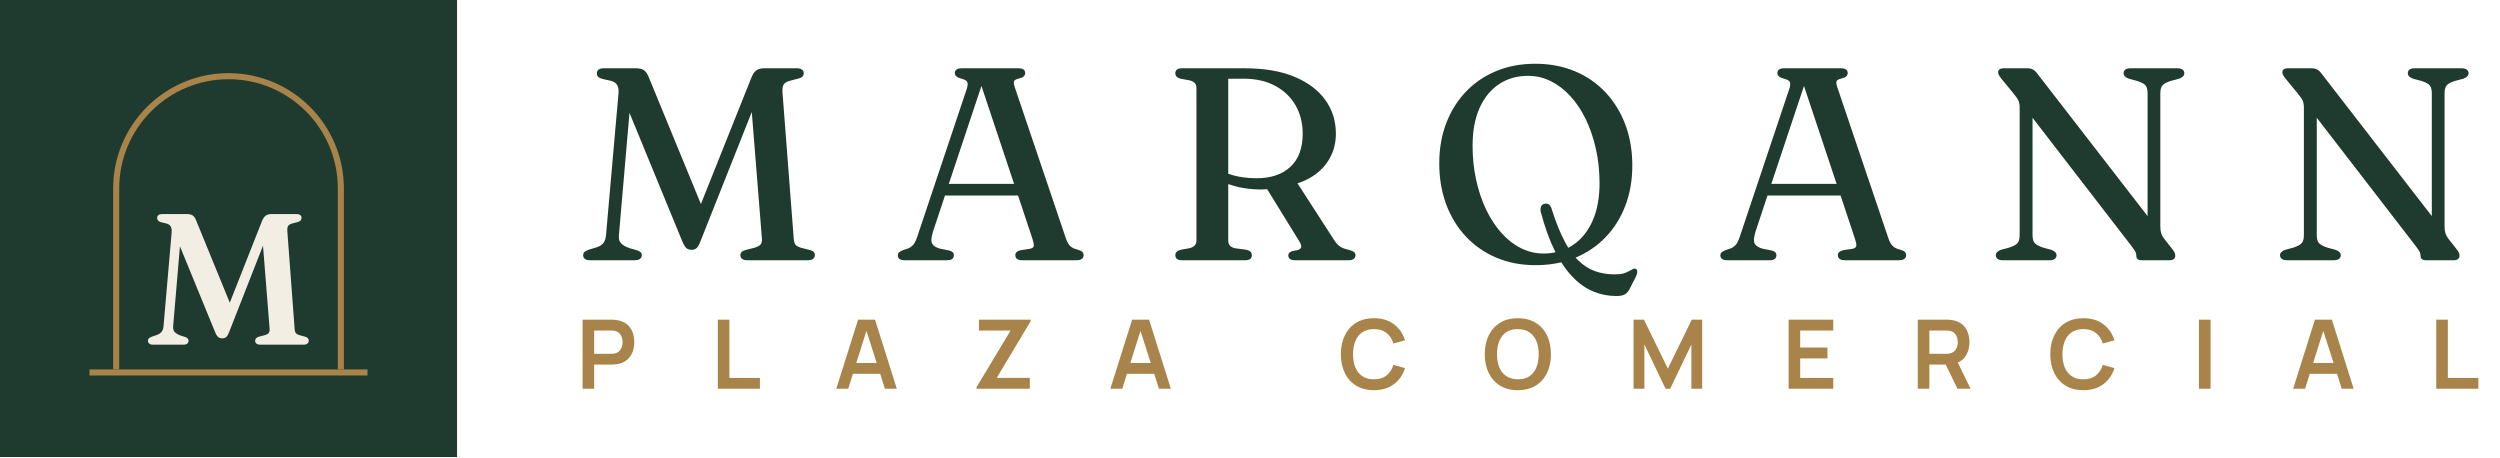
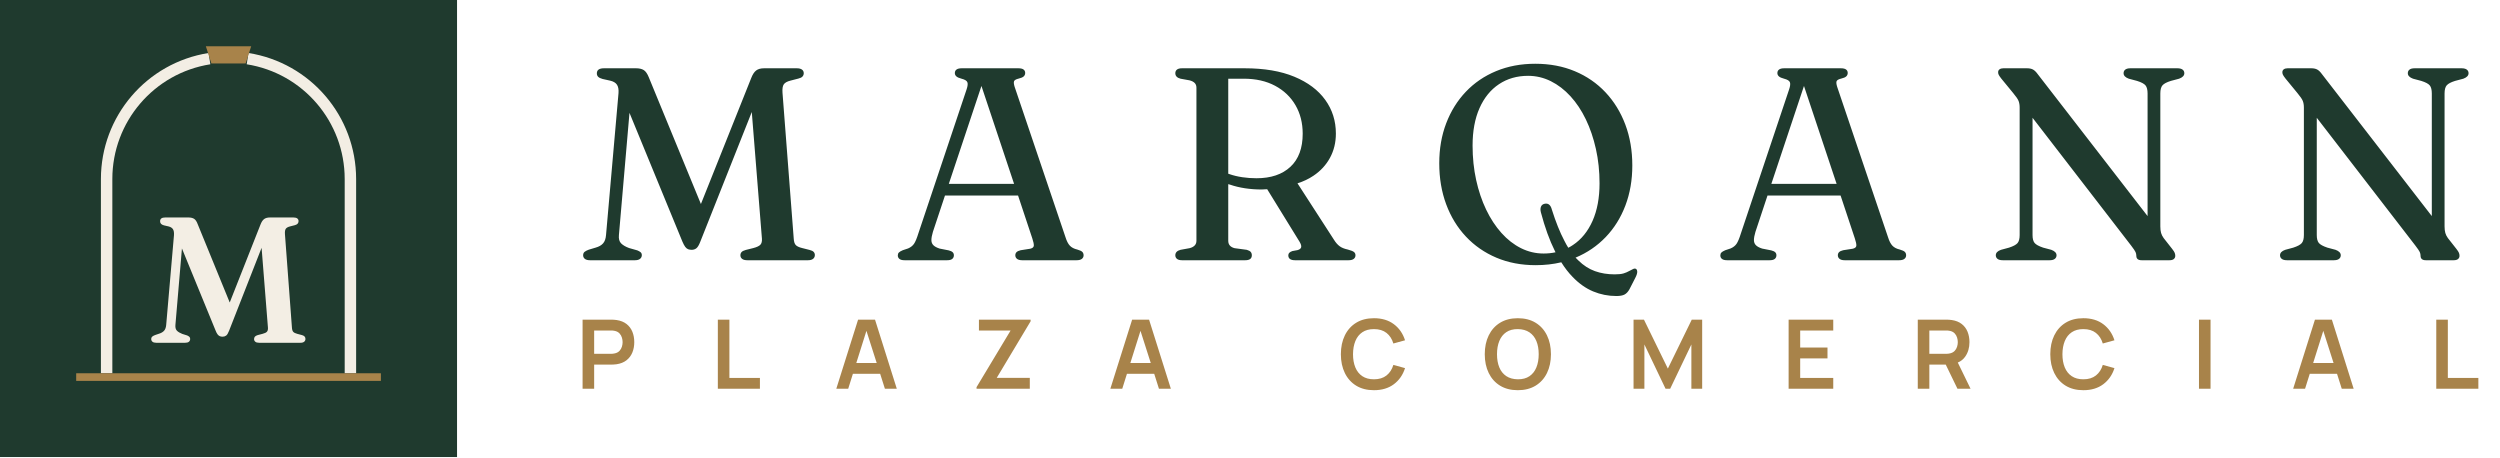
<svg xmlns="http://www.w3.org/2000/svg" viewBox="0 0 547 100" width="547" height="100">
  <g>
    <rect width="100" height="100" rx="0" fill="#1F3A2E" />
-     <path d="M25.42,80.83 V41.25 A24.58,24.58 0 0 1 74.58,41.25 V80.83" fill="none" stroke="#A8834A" stroke-width="1.33" />
-     <rect x="19.58" y="80.83" width="60.83" height="1.33" fill="#A8834A" />
-     <path fill="#F3EEE4" d="M50.276 66.229 57.279 48.487Q57.626 47.568 58.116 47.201Q58.606 46.833 59.443 46.833H64.812Q65.404 46.833 65.69 47.058Q65.976 47.282 65.976 47.67Q65.976 47.997 65.782 48.232Q65.588 48.467 65.139 48.589L64.016 48.875Q63.301 49.059 63.056 49.426Q62.811 49.794 62.873 50.651L64.465 71.966Q64.506 72.64 64.771 72.926Q65.037 73.212 65.67 73.375L66.752 73.661Q67.181 73.783 67.364 73.998Q67.548 74.212 67.548 74.539Q67.548 74.927 67.262 75.172Q66.976 75.417 66.405 75.417H56.972Q56.401 75.417 56.115 75.182Q55.829 74.947 55.829 74.58Q55.829 74.253 56.013 74.028Q56.196 73.804 56.666 73.661L57.769 73.375Q58.504 73.191 58.769 72.885Q59.034 72.579 58.994 71.966L57.544 53.755L50.133 72.66Q49.806 73.518 49.459 73.773Q49.112 74.028 48.663 74.028Q48.316 74.028 48.04 73.926Q47.764 73.824 47.519 73.518Q47.274 73.212 47.029 72.579L39.373 53.897L37.883 71.395Q37.821 72.252 38.24 72.671Q38.659 73.089 39.455 73.395L40.557 73.742Q40.884 73.885 41.068 74.059Q41.251 74.232 41.251 74.539Q41.251 74.947 40.966 75.182Q40.68 75.417 40.108 75.417H33.514Q32.942 75.417 32.656 75.182Q32.37 74.947 32.37 74.58Q32.37 74.192 32.625 73.987Q32.881 73.783 33.289 73.64L34.187 73.334Q34.902 73.11 35.3 72.671Q35.698 72.232 35.78 71.374L37.556 50.876Q37.617 49.977 37.331 49.518Q37.046 49.059 36.331 48.875L35.269 48.63Q34.82 48.507 34.606 48.283Q34.391 48.058 34.391 47.691Q34.391 46.833 35.555 46.833H40.864Q41.66 46.833 42.15 47.14Q42.64 47.446 42.987 48.405Z" />
+     <path d="M23.33,81.67 V39.17 A26.67,26.67 0 0 1 45.83,12.83" fill="none" stroke="#F3EEE4" stroke-width="2.5" />
+     <path d="M54.17,12.83 A26.67,26.67 0 0 1 76.67,39.17 V81.67" fill="none" stroke="#F3EEE4" stroke-width="2.5" />
+     <path d="M45.04,10.13 h9.92 L53.75,13.88 h-7.50 z" fill="#A8834A" />
+     <rect x="16.67" y="81.67" width="66.67" height="1.67" fill="#A8834A" />
+     <path fill="#F3EEE4" d="M50.264 66.187 56.981 49.17Q57.314 48.288 57.784 47.936Q58.254 47.583 59.057 47.583H64.208Q64.776 47.583 65.05 47.799Q65.324 48.014 65.324 48.386Q65.324 48.7 65.138 48.925Q64.952 49.15 64.521 49.267L63.444 49.542Q62.759 49.718 62.524 50.07Q62.289 50.423 62.347 51.245L63.875 71.69Q63.914 72.337 64.169 72.611Q64.423 72.885 65.03 73.042L66.068 73.316Q66.479 73.433 66.656 73.639Q66.832 73.845 66.832 74.158Q66.832 74.53 66.558 74.765Q66.284 75 65.735 75H56.688Q56.139 75 55.865 74.775Q55.591 74.55 55.591 74.197Q55.591 73.884 55.767 73.668Q55.944 73.453 56.394 73.316L57.451 73.042Q58.156 72.865 58.411 72.572Q58.666 72.278 58.626 71.69L57.236 54.222L50.127 72.356Q49.814 73.179 49.481 73.424Q49.148 73.668 48.717 73.668Q48.384 73.668 48.12 73.57Q47.856 73.472 47.621 73.179Q47.386 72.885 47.151 72.278L39.807 54.359L38.377 71.142Q38.319 71.965 38.72 72.366Q39.121 72.767 39.885 73.061L40.943 73.394Q41.256 73.531 41.432 73.698Q41.609 73.864 41.609 74.158Q41.609 74.55 41.334 74.775Q41.06 75 40.512 75H34.186Q33.638 75 33.364 74.775Q33.09 74.55 33.09 74.197Q33.09 73.825 33.335 73.629Q33.579 73.433 33.971 73.296L34.833 73.002Q35.518 72.787 35.9 72.366Q36.282 71.945 36.36 71.122L38.064 51.461Q38.123 50.599 37.849 50.159Q37.574 49.718 36.889 49.542L35.871 49.307Q35.44 49.189 35.234 48.974Q35.029 48.758 35.029 48.406Q35.029 47.583 36.145 47.583H41.236Q42 47.583 42.47 47.877Q42.94 48.171 43.273 49.091Z" />
  </g>
  <path transform="translate(126,56.94)" fill="#1F3A2E" d="M27.36 -12.3 38.37 -39.87Q38.82 -41.04 39.45 -41.52Q40.08 -42.0 41.19 -42.0H48.33Q49.08 -42.0 49.47 -41.715Q49.86 -41.43 49.86 -40.92Q49.86 -40.5 49.59 -40.2Q49.32 -39.9 48.69 -39.75L46.95 -39.3Q45.87 -39.03 45.495 -38.49Q45.12 -37.95 45.21 -36.66L47.67 -4.71Q47.73 -3.72 48.12 -3.315Q48.51 -2.91 49.5 -2.67L51.15 -2.25Q51.78 -2.1 52.035 -1.815Q52.29 -1.53 52.29 -1.14Q52.29 -0.63 51.915 -0.315Q51.54 0.0 50.79 0.0H37.53Q36.75 0.0 36.375 -0.3Q36.0 -0.6 36.0 -1.08Q36.0 -1.5 36.255 -1.785Q36.51 -2.07 37.17 -2.25L38.85 -2.67Q39.99 -2.97 40.38 -3.405Q40.77 -3.84 40.71 -4.71L38.49 -32.43L27.21 -4.02Q26.79 -2.94 26.355 -2.61Q25.92 -2.28 25.35 -2.28Q24.93 -2.28 24.585 -2.4Q24.24 -2.52 23.94 -2.91Q23.64 -3.3 23.31 -4.08L11.73 -32.25L9.42 -5.52Q9.3 -4.29 9.9 -3.69Q10.5 -3.09 11.64 -2.67L13.44 -2.16Q13.89 -1.98 14.16 -1.755Q14.43 -1.53 14.43 -1.11Q14.43 -0.63 14.055 -0.315Q13.68 0.0 12.93 0.0H3.09Q2.34 0.0 1.965 -0.3Q1.59 -0.6 1.59 -1.08Q1.59 -1.59 1.92 -1.845Q2.25 -2.1 2.82 -2.31L4.32 -2.76Q5.4 -3.06 5.955 -3.69Q6.51 -4.32 6.6 -5.52L9.33 -36.57Q9.42 -37.77 8.985 -38.415Q8.55 -39.06 7.47 -39.3L5.85 -39.66Q5.19 -39.84 4.89 -40.125Q4.59 -40.41 4.59 -40.89Q4.59 -42.0 6.15 -42.0H13.17Q14.22 -42.0 14.85 -41.61Q15.48 -41.22 15.96 -40.02Z M82.71 -1.08Q82.71 -0.6 82.365 -0.3Q82.02 0.0 81.24 0.0H71.94Q71.16 0.0 70.8 -0.285Q70.44 -0.57 70.44 -1.05Q70.44 -1.44 70.665 -1.68Q70.89 -1.92 71.52 -2.19L72.69 -2.58Q73.53 -2.94 73.98 -3.585Q74.43 -4.23 74.94 -5.88L85.5 -37.41Q85.86 -38.49 85.65 -38.97Q85.44 -39.45 84.39 -39.72Q83.58 -39.93 83.25 -40.23Q82.92 -40.53 82.92 -40.95Q82.92 -41.46 83.295 -41.73Q83.67 -42.0 84.42 -42.0H96.81Q97.59 -42.0 97.95 -41.73Q98.31 -41.46 98.31 -40.98Q98.31 -40.53 97.995 -40.23Q97.68 -39.93 96.9 -39.75Q96.03 -39.54 95.88 -39.18Q95.73 -38.82 96 -37.95L107.13 -5.04Q107.52 -3.78 108.09 -3.18Q108.66 -2.58 109.71 -2.34Q110.55 -2.1 110.82 -1.815Q111.09 -1.53 111.09 -1.08Q111.09 -0.6 110.715 -0.3Q110.34 0.0 109.56 0.0H97.65Q96.9 0.0 96.525 -0.3Q96.15 -0.6 96.15 -1.08Q96.15 -1.5 96.42 -1.77Q96.69 -2.04 97.32 -2.19L99.42 -2.52Q100.17 -2.7 100.2 -3.195Q100.23 -3.69 99.87 -4.77L96.75 -14.16H80.76L78.12 -6.21Q77.79 -5.1 77.79 -4.41Q77.79 -3.72 78.225 -3.285Q78.66 -2.85 79.59 -2.55L81.57 -2.16Q82.17 -2.01 82.44 -1.755Q82.71 -1.5 82.71 -1.08ZM95.88 -16.71 88.74 -38.13 81.6 -16.71Z M166.29 -27.72Q166.29 -24.78 165.0 -22.41Q163.71 -20.04 161.37 -18.48Q159.81 -17.43 157.89 -16.83L165.9 -4.44Q166.44 -3.57 167.1 -3.075Q167.76 -2.58 168.9 -2.34Q169.92 -2.07 170.25 -1.8Q170.58 -1.53 170.58 -1.08Q170.58 -0.6 170.205 -0.3Q169.83 0.0 169.08 0.0H157.35Q155.88 0.0 155.88 -1.08Q155.88 -1.41 156.105 -1.635Q156.33 -1.86 156.78 -2.01L157.92 -2.22Q158.61 -2.43 158.7 -2.865Q158.79 -3.3 158.34 -4.05L151.26 -15.54Q150.66 -15.48 150.03 -15.48Q148.14 -15.48 146.385 -15.75Q144.63 -16.02 143.16 -16.53Q142.95 -16.59 142.74 -16.65V-4.26Q142.74 -3.63 143.085 -3.225Q143.43 -2.82 144.12 -2.64L146.79 -2.28Q147.42 -2.1 147.66 -1.815Q147.9 -1.53 147.9 -1.08Q147.9 0.0 146.46 0.0H132.63Q131.88 0.0 131.52 -0.3Q131.16 -0.6 131.16 -1.08Q131.16 -1.98 132.3 -2.28L134.28 -2.64Q135 -2.82 135.39 -3.225Q135.78 -3.63 135.78 -4.26V-37.74Q135.78 -38.4 135.39 -38.79Q135 -39.18 134.28 -39.36L132.3 -39.72Q131.16 -40.02 131.16 -40.92Q131.16 -41.43 131.52 -41.715Q131.88 -42.0 132.63 -42.0H146.34Q152.76 -42.0 157.2 -40.155Q161.64 -38.31 163.965 -35.085Q166.29 -31.86 166.29 -27.72ZM142.74 -18.93Q142.86 -18.9 143.01 -18.84Q144.3 -18.39 145.815 -18.165Q147.33 -17.94 148.92 -17.94Q153.66 -17.94 156.345 -20.445Q159.03 -22.95 159.03 -27.69Q159.03 -31.2 157.455 -33.915Q155.88 -36.63 152.985 -38.175Q150.09 -39.72 146.13 -39.72H142.74Z M209.91 -42.99Q214.68 -42.99 218.58 -41.355Q222.48 -39.72 225.285 -36.735Q228.09 -33.75 229.62 -29.685Q231.15 -25.62 231.15 -20.73Q231.15 -15.96 229.635 -11.97Q228.12 -7.98 225.33 -5.07Q222.54 -2.16 218.73 -0.57Q219.03 -0.24 219.36 0.06Q221.01 1.68 222.975 2.385Q224.94 3.09 227.28 3.09Q228.57 3.09 229.245 2.88Q229.92 2.67 230.385 2.4Q230.85 2.13 231.39 1.89Q231.78 1.74 232.005 1.935Q232.23 2.13 232.23 2.52Q232.23 2.76 232.125 3.105Q232.02 3.45 231.78 3.9L230.52 6.36Q230.07 7.17 229.455 7.5Q228.84 7.83 227.67 7.83Q225 7.83 222.585 6.825Q220.17 5.82 218.07 3.63Q216.75 2.28 215.61 0.45Q212.97 1.08 210 1.08Q205.29 1.08 201.42 -0.555Q197.55 -2.19 194.745 -5.175Q191.94 -8.16 190.425 -12.24Q188.91 -16.32 188.91 -21.21Q188.91 -25.98 190.425 -29.955Q191.94 -33.93 194.715 -36.855Q197.49 -39.78 201.36 -41.385Q205.23 -42.99 209.91 -42.99ZM223.98 -16.83Q223.98 -20.79 223.185 -24.345Q222.39 -27.9 220.98 -30.825Q219.57 -33.75 217.62 -35.88Q215.67 -38.01 213.315 -39.18Q210.96 -40.35 208.35 -40.35Q204.72 -40.35 201.975 -38.52Q199.23 -36.69 197.715 -33.27Q196.2 -29.85 196.2 -25.08Q196.2 -21.12 196.98 -17.565Q197.76 -14.01 199.17 -11.07Q200.58 -8.13 202.515 -5.97Q204.45 -3.81 206.79 -2.64Q209.13 -1.47 211.74 -1.47Q213.12 -1.47 214.35 -1.74Q214.29 -1.89 214.2 -2.04Q212.46 -5.52 211.14 -10.5Q210.96 -11.22 211.17 -11.73Q211.38 -12.24 211.98 -12.36Q212.58 -12.48 212.97 -12.15Q213.36 -11.82 213.54 -11.1Q214.83 -7.02 216.27 -4.29Q216.69 -3.45 217.14 -2.73Q217.68 -3.0 218.16 -3.33Q220.92 -5.16 222.45 -8.61Q223.98 -12.06 223.98 -16.83Z M262.68 -1.08Q262.68 -0.6 262.335 -0.3Q261.99 0.0 261.21 0.0H251.91Q251.13 0.0 250.77 -0.285Q250.41 -0.57 250.41 -1.05Q250.41 -1.44 250.635 -1.68Q250.86 -1.92 251.49 -2.19L252.66 -2.58Q253.5 -2.94 253.95 -3.585Q254.4 -4.23 254.91 -5.88L265.47 -37.41Q265.83 -38.49 265.62 -38.97Q265.41 -39.45 264.36 -39.72Q263.55 -39.93 263.22 -40.23Q262.89 -40.53 262.89 -40.95Q262.89 -41.46 263.265 -41.73Q263.64 -42.0 264.39 -42.0H276.78Q277.56 -42.0 277.92 -41.73Q278.28 -41.46 278.28 -40.98Q278.28 -40.53 277.965 -40.23Q277.65 -39.93 276.87 -39.75Q276.0 -39.54 275.85 -39.18Q275.7 -38.82 275.97 -37.95L287.1 -5.04Q287.49 -3.78 288.06 -3.18Q288.63 -2.58 289.68 -2.34Q290.52 -2.1 290.79 -1.815Q291.06 -1.53 291.06 -1.08Q291.06 -0.6 290.685 -0.3Q290.31 0.0 289.53 0.0H277.62Q276.87 0.0 276.495 -0.3Q276.12 -0.6 276.12 -1.08Q276.12 -1.5 276.39 -1.77Q276.66 -2.04 277.29 -2.19L279.39 -2.52Q280.14 -2.7 280.17 -3.195Q280.2 -3.69 279.84 -4.77L276.72 -14.16H260.73L258.09 -6.21Q257.76 -5.1 257.76 -4.41Q257.76 -3.72 258.195 -3.285Q258.63 -2.85 259.56 -2.55L261.54 -2.16Q262.14 -2.01 262.41 -1.755Q262.68 -1.5 262.68 -1.08ZM275.85 -16.71 268.71 -38.13 261.57 -16.71Z M323.97 -1.08Q323.97 -0.6 323.595 -0.3Q323.22 0.0 322.47 0.0H312.21Q311.43 0.0 311.055 -0.3Q310.68 -0.6 310.68 -1.08Q310.68 -1.89 311.82 -2.28L313.59 -2.76Q314.97 -3.21 315.435 -3.75Q315.9 -4.29 315.9 -5.52V-33.39Q315.9 -34.26 315.66 -34.86Q315.42 -35.46 314.49 -36.57L311.88 -39.75Q311.46 -40.29 311.325 -40.56Q311.19 -40.83 311.19 -41.13Q311.19 -41.55 311.505 -41.775Q311.82 -42.0 312.33 -42.0H317.52Q318.3 -42.0 318.81 -41.73Q319.32 -41.46 319.86 -40.71L343.89 -9.66V-36.48Q343.89 -37.68 343.455 -38.235Q343.02 -38.79 341.58 -39.24L339.78 -39.72Q338.64 -40.14 338.64 -40.92Q338.64 -41.43 339.015 -41.715Q339.39 -42.0 340.14 -42.0H350.4Q351.15 -42.0 351.54 -41.715Q351.93 -41.43 351.93 -40.92Q351.93 -40.14 350.79 -39.72L348.99 -39.24Q347.64 -38.82 347.16 -38.28Q346.68 -37.74 346.68 -36.48V-7.41Q346.68 -6.54 346.845 -5.97Q347.01 -5.4 347.4 -4.86L349.26 -2.49Q349.71 -1.92 349.83 -1.605Q349.95 -1.29 349.95 -0.96Q349.95 -0.54 349.635 -0.27Q349.32 0.0 348.69 0.0H342.6Q341.43 0.0 341.43 -0.96Q341.43 -1.41 341.25 -1.8Q341.07 -2.19 340.29 -3.21L318.72 -31.17V-5.52Q318.72 -4.32 319.17 -3.78Q319.62 -3.24 321.03 -2.76L322.83 -2.28Q323.97 -1.86 323.97 -1.08Z M386.16 -1.08Q386.16 -0.6 385.785 -0.3Q385.41 0.0 384.66 0.0H374.4Q373.62 0.0 373.245 -0.3Q372.87 -0.6 372.87 -1.08Q372.87 -1.89 374.01 -2.28L375.78 -2.76Q377.16 -3.21 377.625 -3.75Q378.09 -4.29 378.09 -5.52V-33.39Q378.09 -34.26 377.85 -34.86Q377.61 -35.46 376.68 -36.57L374.07 -39.75Q373.65 -40.29 373.515 -40.56Q373.38 -40.83 373.38 -41.13Q373.38 -41.55 373.695 -41.775Q374.01 -42.0 374.52 -42.0H379.71Q380.49 -42.0 381.0 -41.73Q381.51 -41.46 382.05 -40.71L406.08 -9.66V-36.48Q406.08 -37.68 405.645 -38.235Q405.21 -38.79 403.77 -39.24L401.97 -39.72Q400.83 -40.14 400.83 -40.92Q400.83 -41.43 401.205 -41.715Q401.58 -42.0 402.33 -42.0H412.59Q413.34 -42.0 413.73 -41.715Q414.12 -41.43 414.12 -40.92Q414.12 -40.14 412.98 -39.72L411.18 -39.24Q409.83 -38.82 409.35 -38.28Q408.87 -37.74 408.87 -36.48V-7.41Q408.87 -6.54 409.035 -5.97Q409.2 -5.4 409.59 -4.86L411.45 -2.49Q411.9 -1.92 412.02 -1.605Q412.14 -1.29 412.14 -0.96Q412.14 -0.54 411.825 -0.27Q411.51 0.0 410.88 0.0H404.79Q403.62 0.0 403.62 -0.96Q403.62 -1.41 403.44 -1.8Q403.26 -2.19 402.48 -3.21L380.91 -31.17V-5.52Q380.91 -4.32 381.36 -3.78Q381.81 -3.24 383.22 -2.76L385.02 -2.28Q386.16 -1.86 386.16 -1.08Z" />
  <path transform="translate(126,85.06)" fill="#A8834A" d="M1.47 0.0V-15.12H7.718Q7.938 -15.12 8.285 -15.104Q8.631 -15.089 8.925 -15.036Q10.238 -14.837 11.093 -14.165Q11.949 -13.493 12.364 -12.469Q12.779 -11.445 12.779 -10.196Q12.779 -8.957 12.359 -7.933Q11.939 -6.909 11.083 -6.237Q10.227 -5.565 8.925 -5.365Q8.631 -5.324 8.279 -5.303Q7.928 -5.282 7.718 -5.282H4.001V0.0ZM4.001 -7.644H7.613Q7.823 -7.644 8.085 -7.665Q8.348 -7.686 8.568 -7.749Q9.198 -7.907 9.56 -8.306Q9.923 -8.705 10.075 -9.209Q10.227 -9.713 10.227 -10.196Q10.227 -10.679 10.075 -11.188Q9.923 -11.697 9.56 -12.096Q9.198 -12.495 8.568 -12.653Q8.348 -12.716 8.085 -12.731Q7.823 -12.747 7.613 -12.747H4.001Z M31.063 0.0V-15.12H33.593V-2.373H40.271V0.0Z M56.981 0.0 61.748 -15.12H65.454L70.221 0.0H67.617L66.578 -3.276H60.614L59.585 0.0ZM65.822 -5.639 63.575 -12.674 61.359 -5.639Z M87.666 0.0V-0.347L95.121 -12.747H88.191V-15.12H99.499V-14.763L92.086 -2.384H99.321V0.0Z M116.944 0.0 121.711 -15.12H125.417L130.184 0.0H127.58L126.541 -3.276H120.577L119.548 0.0ZM125.785 -5.639 123.538 -12.674 121.322 -5.639Z  M174.618 0.315Q172.35 0.315 170.733 -0.677Q169.116 -1.67 168.25 -3.444Q167.383 -5.219 167.383 -7.56Q167.383 -9.902 168.25 -11.676Q169.116 -13.451 170.733 -14.443Q172.35 -15.435 174.618 -15.435Q177.232 -15.435 178.975 -14.128Q180.718 -12.821 181.422 -10.605L178.87 -9.902Q178.429 -11.382 177.369 -12.217Q176.308 -13.052 174.618 -13.052Q173.095 -13.052 172.082 -12.369Q171.069 -11.687 170.56 -10.453Q170.05 -9.219 170.04 -7.56Q170.04 -5.901 170.549 -4.667Q171.058 -3.433 172.077 -2.751Q173.095 -2.069 174.618 -2.069Q176.308 -2.069 177.369 -2.909Q178.429 -3.749 178.87 -5.219L181.422 -4.515Q180.718 -2.3 178.975 -0.992Q177.232 0.315 174.618 0.315Z M206.101 0.315Q203.833 0.315 202.216 -0.677Q200.599 -1.67 199.732 -3.444Q198.866 -5.219 198.866 -7.56Q198.866 -9.902 199.732 -11.676Q200.599 -13.451 202.216 -14.443Q203.833 -15.435 206.101 -15.435Q208.369 -15.435 209.991 -14.443Q211.613 -13.451 212.479 -11.676Q213.346 -9.902 213.346 -7.56Q213.346 -5.219 212.479 -3.444Q211.613 -1.67 209.991 -0.677Q208.369 0.315 206.101 0.315ZM206.101 -2.069Q207.623 -2.058 208.636 -2.74Q209.65 -3.423 210.159 -4.662Q210.668 -5.901 210.668 -7.56Q210.668 -9.219 210.159 -10.442Q209.65 -11.666 208.636 -12.348Q207.623 -13.03 206.101 -13.052Q204.578 -13.062 203.57 -12.38Q202.562 -11.697 202.053 -10.458Q201.544 -9.219 201.544 -7.56Q201.544 -5.901 202.048 -4.678Q202.552 -3.455 203.565 -2.772Q204.578 -2.09 206.101 -2.069Z M231.42 0.0V-15.12H233.699L238.928 -4.41L244.157 -15.12H246.435V0.0H244.073V-9.692L239.432 0.0H238.424L233.793 -9.692V0.0Z M265.35 0.0V-15.12H275.115V-12.747H267.88V-9.02H273.855V-6.647H267.88V-2.373H275.115V0.0Z M293.609 0.0V-15.12H299.857Q300.077 -15.12 300.424 -15.104Q300.77 -15.089 301.064 -15.036Q302.377 -14.837 303.232 -14.165Q304.088 -13.493 304.503 -12.469Q304.918 -11.445 304.918 -10.196Q304.918 -8.348 303.983 -7.025Q303.385 -6.163 302.366 -5.733L305.159 0.0H302.293L299.731 -5.282H296.14V0.0ZM296.14 -7.644H299.752Q299.962 -7.644 300.224 -7.665Q300.487 -7.686 300.707 -7.749Q301.337 -7.907 301.699 -8.306Q302.062 -8.705 302.214 -9.209Q302.366 -9.713 302.366 -10.196Q302.366 -10.679 302.214 -11.188Q302.062 -11.697 301.699 -12.096Q301.337 -12.495 300.707 -12.653Q300.487 -12.716 300.224 -12.731Q299.962 -12.747 299.752 -12.747H296.14Z M329.838 0.315Q327.57 0.315 325.953 -0.677Q324.336 -1.67 323.47 -3.444Q322.604 -5.219 322.604 -7.56Q322.604 -9.902 323.47 -11.676Q324.336 -13.451 325.953 -14.443Q327.57 -15.435 329.838 -15.435Q332.453 -15.435 334.196 -14.128Q335.939 -12.821 336.642 -10.605L334.091 -9.902Q333.65 -11.382 332.589 -12.217Q331.529 -13.052 329.838 -13.052Q328.316 -13.052 327.302 -12.369Q326.289 -11.687 325.78 -10.453Q325.271 -9.219 325.26 -7.56Q325.26 -5.901 325.769 -4.667Q326.279 -3.433 327.297 -2.751Q328.316 -2.069 329.838 -2.069Q331.529 -2.069 332.589 -2.909Q333.65 -3.749 334.091 -5.219L336.642 -4.515Q335.939 -2.3 334.196 -0.992Q332.453 0.315 329.838 0.315Z M355.137 0.0V-15.12H357.667V0.0Z M375.742 0.0 380.509 -15.12H384.215L388.982 0.0H386.378L385.339 -3.276H379.375L378.346 0.0ZM384.583 -5.639 382.336 -12.674 380.12 -5.639Z M407.056 0.0V-15.12H409.587V-2.373H416.265V0.0Z" />
</svg>
